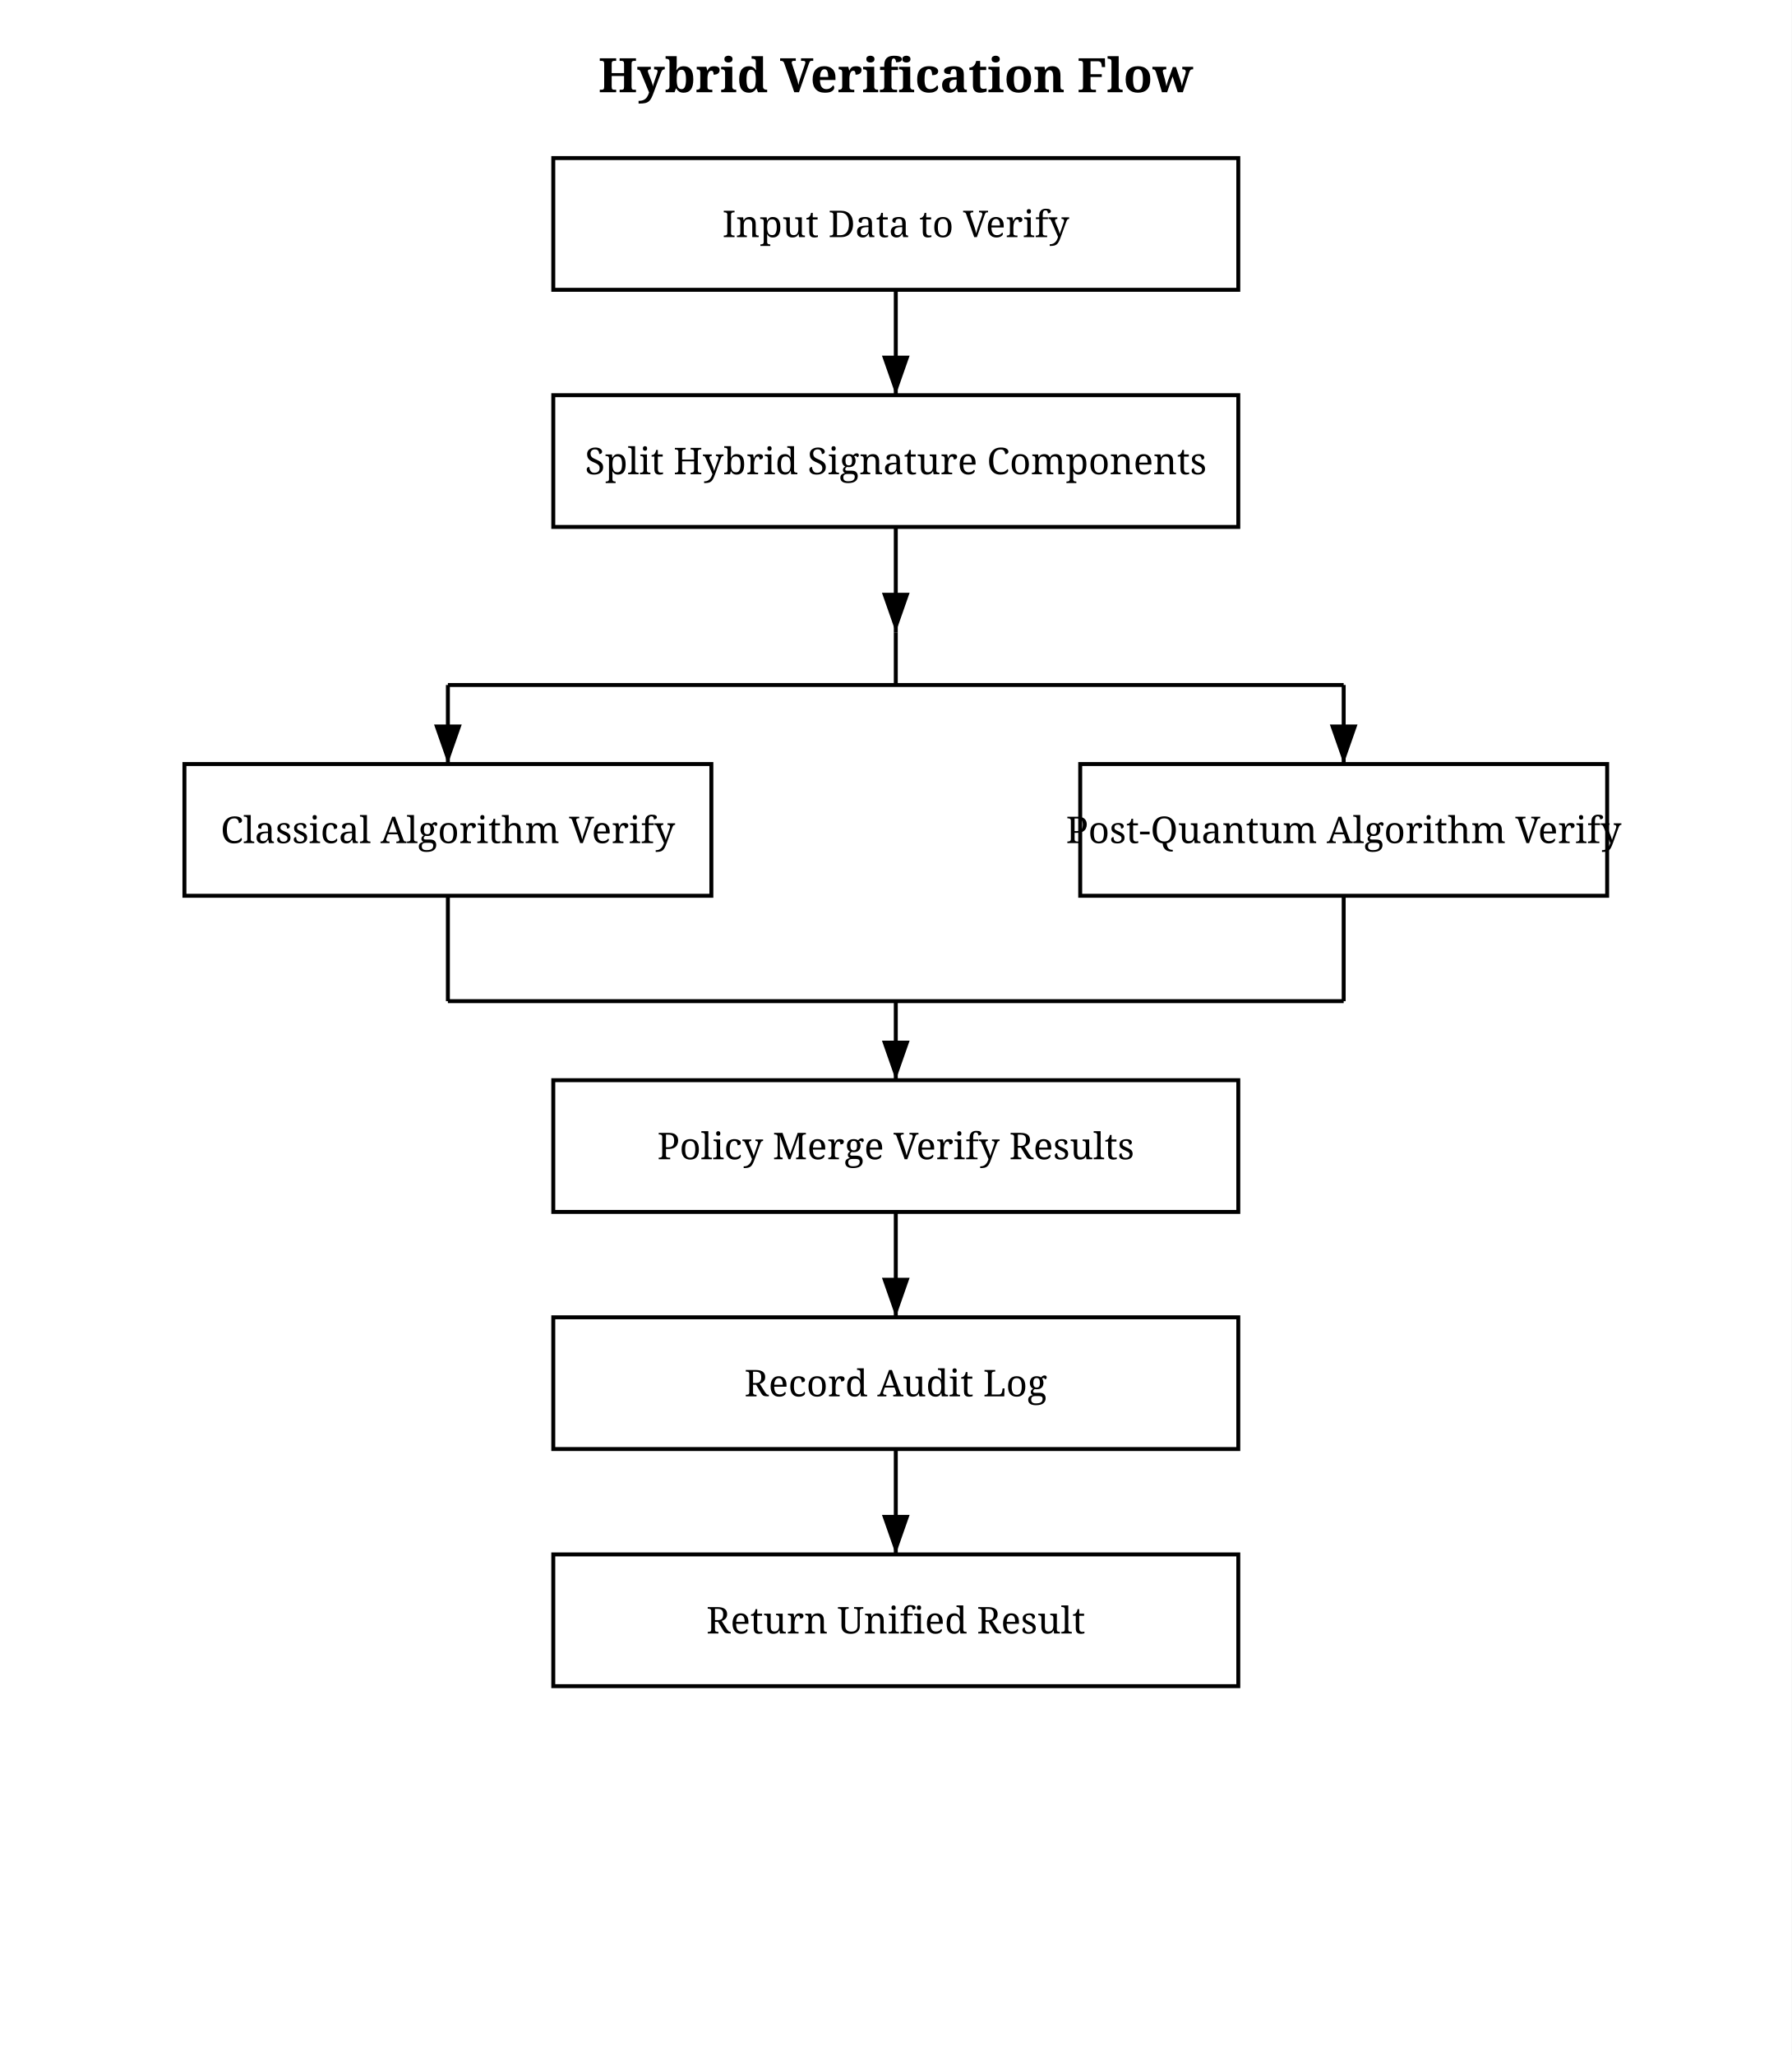
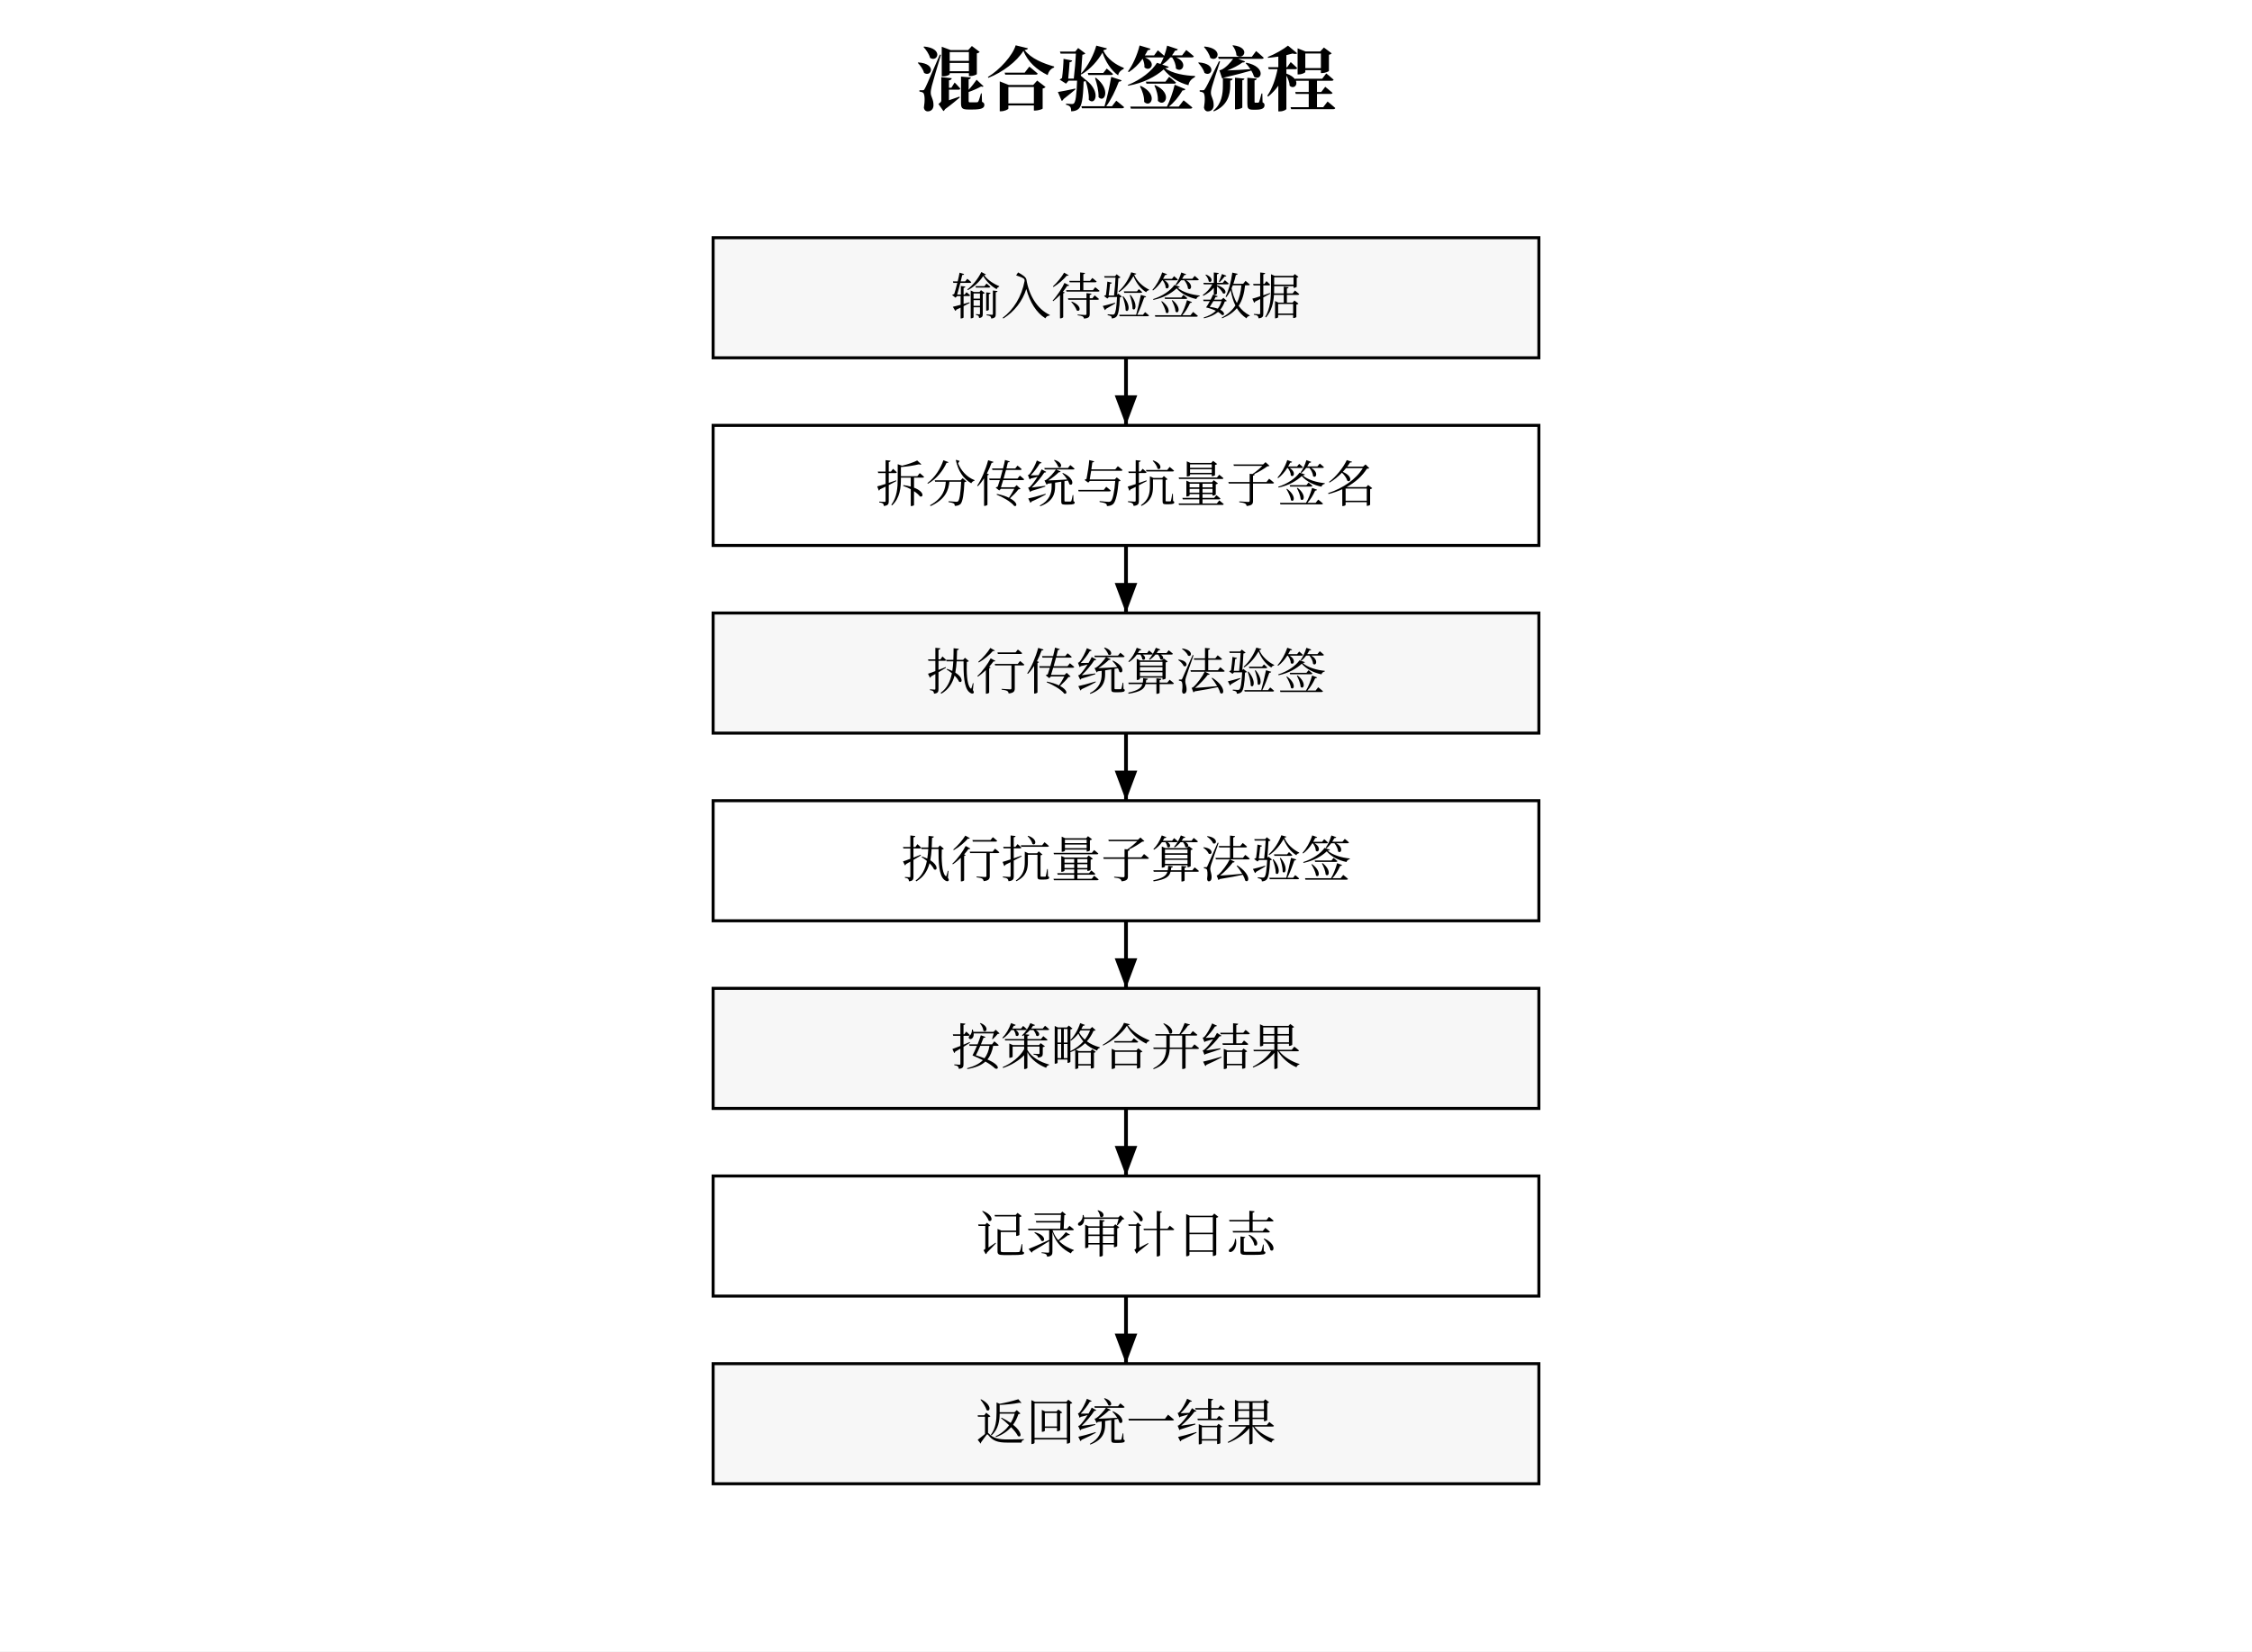
- <svg xmlns="http://www.w3.org/2000/svg" width="680" height="780" viewBox="0 0 680 780">
+ <svg xmlns="http://www.w3.org/2000/svg" width="900" height="660" viewBox="0 0 900 660">
  <defs>
-     <marker id="arrow" markerWidth="10" markerHeight="7" refX="10" refY="3.5" orient="auto">
-       <polygon points="0 0, 10 3.5, 0 7" fill="#000" />
+     <marker id="arrow" markerWidth="10" markerHeight="10" refX="8" refY="3" orient="auto" markerUnits="strokeWidth">
+       <path d="M0,0 L0,6 L8,3 z" fill="#000000" />
    </marker>
  </defs>
-   <rect width="100%" height="100%" fill="white" />
-   <text x="340" y="35" text-anchor="middle" font-family="SimSun, Microsoft YaHei, serif" font-size="18" font-weight="bold">Hybrid Verification Flow</text>
-   <rect x="210" y="60" width="260" height="50" fill="none" stroke="#000" stroke-width="1.5" />
-   <text x="340" y="90" text-anchor="middle" font-family="SimSun, Microsoft YaHei, serif" font-size="14">Input Data to Verify</text>
-   <line x1="340" y1="110" x2="340" y2="150" stroke="#000" stroke-width="1.5" marker-end="url(#arrow)" />
-   <rect x="210" y="150" width="260" height="50" fill="none" stroke="#000" stroke-width="1.5" />
-   <text x="340" y="180" text-anchor="middle" font-family="SimSun, Microsoft YaHei, serif" font-size="14">Split Hybrid Signature Components</text>
-   <line x1="340" y1="200" x2="340" y2="240" stroke="#000" stroke-width="1.5" marker-end="url(#arrow)" />
-   <line x1="340" y1="240" x2="340" y2="260" stroke="#000" stroke-width="1.5" />
-   <line x1="170" y1="260" x2="510" y2="260" stroke="#000" stroke-width="1.5" />
-   <line x1="170" y1="260" x2="170" y2="290" stroke="#000" stroke-width="1.5" marker-end="url(#arrow)" />
-   <line x1="510" y1="260" x2="510" y2="290" stroke="#000" stroke-width="1.5" marker-end="url(#arrow)" />
-   <rect x="70" y="290" width="200" height="50" fill="none" stroke="#000" stroke-width="1.5" />
-   <text x="170" y="320" text-anchor="middle" font-family="SimSun, Microsoft YaHei, serif" font-size="14">Classical Algorithm Verify</text>
-   <rect x="410" y="290" width="200" height="50" fill="none" stroke="#000" stroke-width="1.5" />
-   <text x="510" y="320" text-anchor="middle" font-family="SimSun, Microsoft YaHei, serif" font-size="14">Post-Quantum Algorithm Verify</text>
-   <line x1="170" y1="340" x2="170" y2="380" stroke="#000" stroke-width="1.5" />
-   <line x1="510" y1="340" x2="510" y2="380" stroke="#000" stroke-width="1.5" />
-   <line x1="170" y1="380" x2="510" y2="380" stroke="#000" stroke-width="1.5" />
-   <line x1="340" y1="380" x2="340" y2="410" stroke="#000" stroke-width="1.5" marker-end="url(#arrow)" />
-   <rect x="210" y="410" width="260" height="50" fill="none" stroke="#000" stroke-width="1.5" />
-   <text x="340" y="440" text-anchor="middle" font-family="SimSun, Microsoft YaHei, serif" font-size="14">Policy Merge Verify Results</text>
-   <line x1="340" y1="460" x2="340" y2="500" stroke="#000" stroke-width="1.5" marker-end="url(#arrow)" />
-   <rect x="210" y="500" width="260" height="50" fill="none" stroke="#000" stroke-width="1.5" />
-   <text x="340" y="530" text-anchor="middle" font-family="SimSun, Microsoft YaHei, serif" font-size="14">Record Audit Log</text>
-   <line x1="340" y1="550" x2="340" y2="590" stroke="#000" stroke-width="1.5" marker-end="url(#arrow)" />
-   <rect x="210" y="590" width="260" height="50" fill="none" stroke="#000" stroke-width="1.5" />
-   <text x="340" y="620" text-anchor="middle" font-family="SimSun, Microsoft YaHei, serif" font-size="14">Return Unified Result</text>
+   <rect x="0" y="0" width="900" height="660" fill="#ffffff" />
+   <text x="450" y="42" font-family="SimSun, Songti SC, Noto Serif CJK SC, Microsoft YaHei, Arial, sans-serif" font-size="28" font-weight="bold" text-anchor="middle" fill="#000000">混合验签流程</text>
+   <rect x="285" y="95" width="330" height="48" rx="0" ry="0" fill="#f7f7f7" stroke="#000000" stroke-width="1.2" />
+   <text x="450.0" y="125.667" font-family="SimSun, Songti SC, Noto Serif CJK SC, Microsoft YaHei, Arial, sans-serif" font-size="20" font-weight="normal" text-anchor="middle" fill="#000000">输入待验签数据</text>
+   <line x1="450" y1="143" x2="450" y2="170" stroke="#000000" stroke-width="1.5" marker-end="url(#arrow)" />
+   <rect x="285" y="170" width="330" height="48" rx="0" ry="0" fill="#ffffff" stroke="#000000" stroke-width="1.2" />
+   <text x="450.0" y="200.667" font-family="SimSun, Songti SC, Noto Serif CJK SC, Microsoft YaHei, Arial, sans-serif" font-size="20" font-weight="normal" text-anchor="middle" fill="#000000">拆分传统与抗量子签名</text>
+   <line x1="450" y1="218" x2="450" y2="245" stroke="#000000" stroke-width="1.5" marker-end="url(#arrow)" />
+   <rect x="285" y="245" width="330" height="48" rx="0" ry="0" fill="#f7f7f7" stroke="#000000" stroke-width="1.2" />
+   <text x="450.0" y="275.667" font-family="SimSun, Songti SC, Noto Serif CJK SC, Microsoft YaHei, Arial, sans-serif" font-size="20" font-weight="normal" text-anchor="middle" fill="#000000">执行传统算法验签</text>
+   <line x1="450" y1="293" x2="450" y2="320" stroke="#000000" stroke-width="1.5" marker-end="url(#arrow)" />
+   <rect x="285" y="320" width="330" height="48" rx="0" ry="0" fill="#ffffff" stroke="#000000" stroke-width="1.2" />
+   <text x="450.0" y="350.667" font-family="SimSun, Songti SC, Noto Serif CJK SC, Microsoft YaHei, Arial, sans-serif" font-size="20" font-weight="normal" text-anchor="middle" fill="#000000">执行抗量子算法验签</text>
+   <line x1="450" y1="368" x2="450" y2="395" stroke="#000000" stroke-width="1.5" marker-end="url(#arrow)" />
+   <rect x="285" y="395" width="330" height="48" rx="0" ry="0" fill="#f7f7f7" stroke="#000000" stroke-width="1.2" />
+   <text x="450.0" y="425.667" font-family="SimSun, Songti SC, Noto Serif CJK SC, Microsoft YaHei, Arial, sans-serif" font-size="20" font-weight="normal" text-anchor="middle" fill="#000000">按策略合并结果</text>
+   <line x1="450" y1="443" x2="450" y2="470" stroke="#000000" stroke-width="1.5" marker-end="url(#arrow)" />
+   <rect x="285" y="470" width="330" height="48" rx="0" ry="0" fill="#ffffff" stroke="#000000" stroke-width="1.2" />
+   <text x="450.0" y="500.667" font-family="SimSun, Songti SC, Noto Serif CJK SC, Microsoft YaHei, Arial, sans-serif" font-size="20" font-weight="normal" text-anchor="middle" fill="#000000">记录审计日志</text>
+   <line x1="450" y1="518" x2="450" y2="545" stroke="#000000" stroke-width="1.5" marker-end="url(#arrow)" />
+   <rect x="285" y="545" width="330" height="48" rx="0" ry="0" fill="#f7f7f7" stroke="#000000" stroke-width="1.2" />
+   <text x="450.0" y="575.667" font-family="SimSun, Songti SC, Noto Serif CJK SC, Microsoft YaHei, Arial, sans-serif" font-size="20" font-weight="normal" text-anchor="middle" fill="#000000">返回统一结果</text>
</svg>
